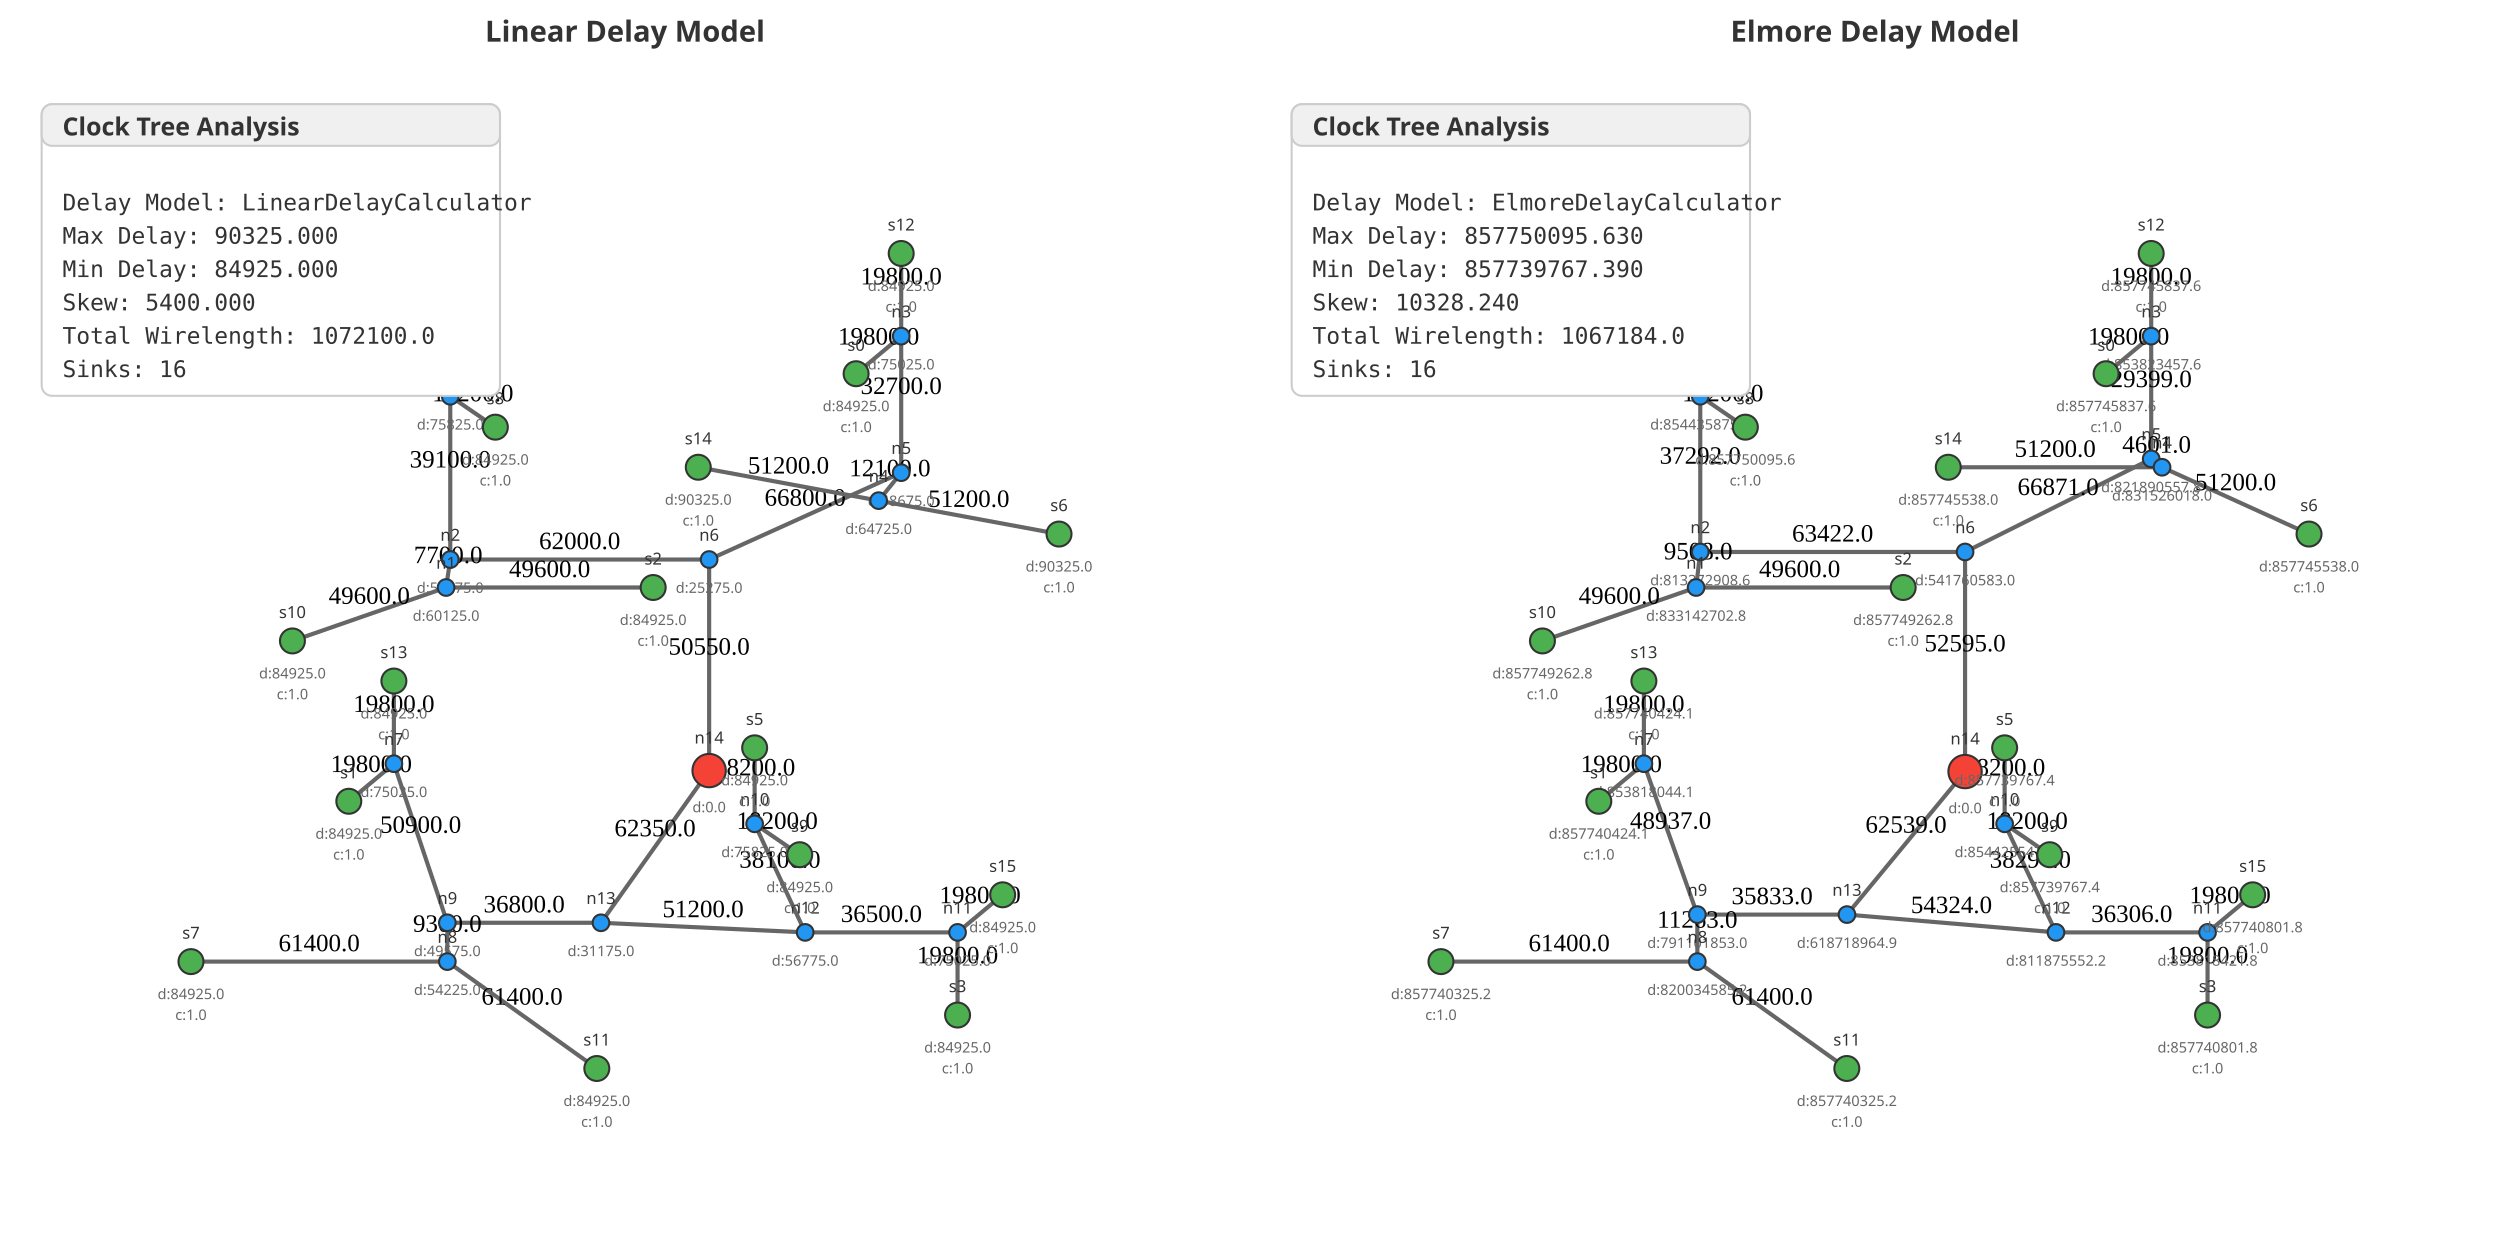
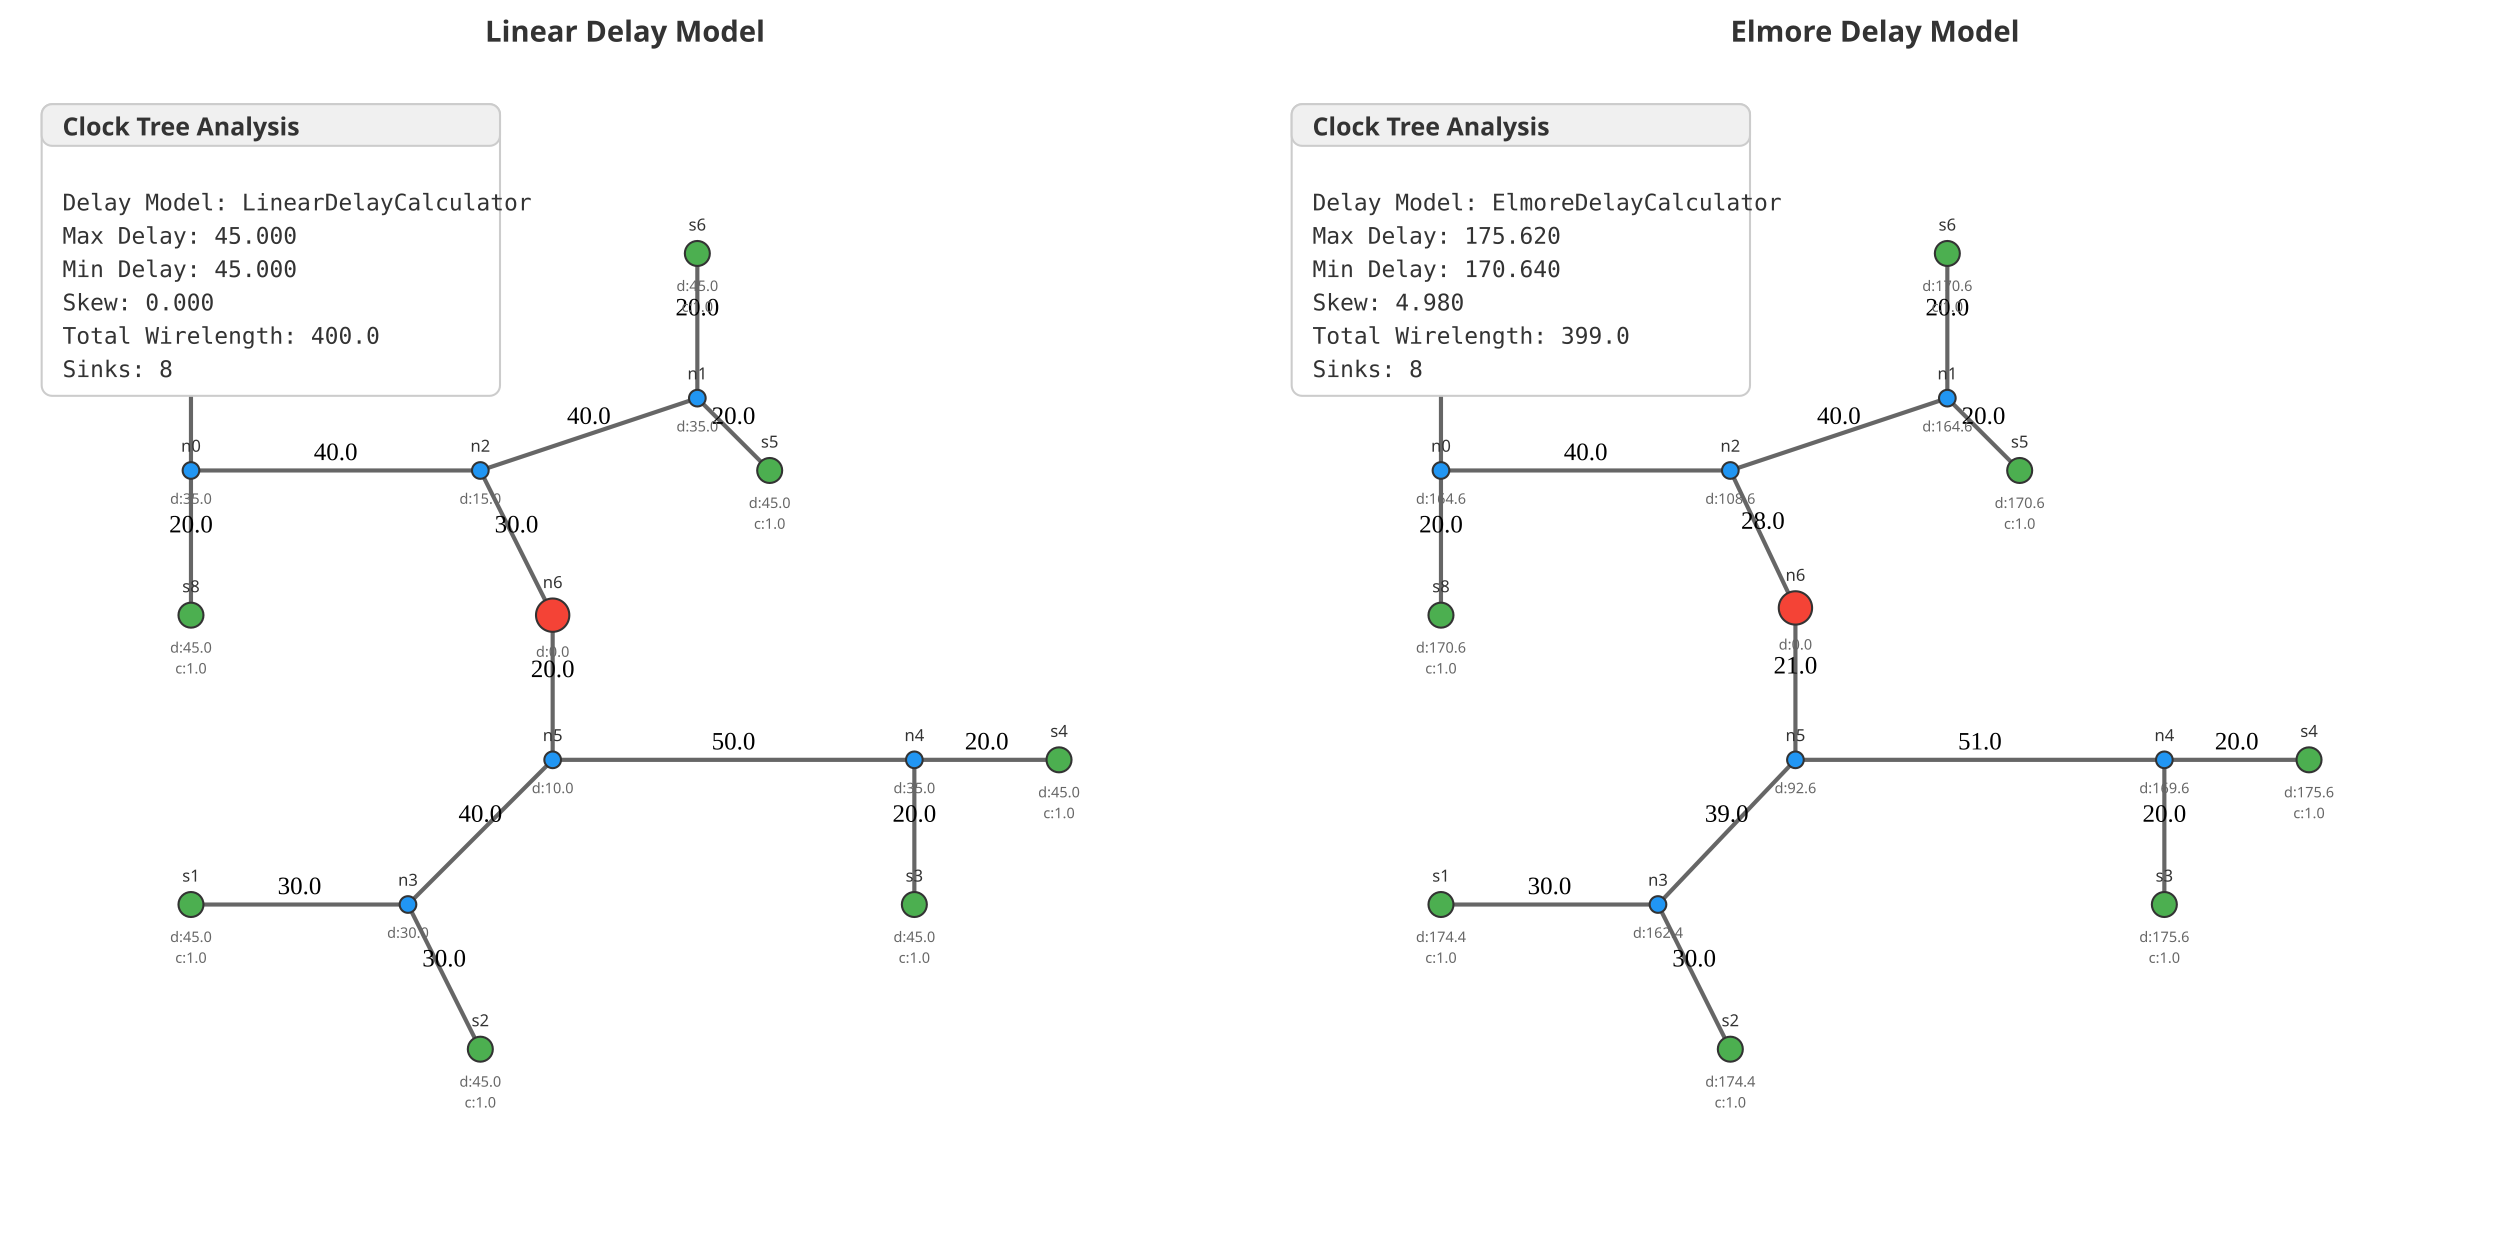
<svg xmlns="http://www.w3.org/2000/svg" width="1200" height="600">
  <style>
  .node-label { font: 8px sans-serif; fill: #333; }
  .delay-label { font: 7px sans-serif; fill: #666; }
  .title { font: 14px sans-serif; fill: #333; font-weight: bold; }
  .comparison-label { font: 10px sans-serif; fill: #333; }
</style>
  <rect width="100%" height="100%" fill="white" />
  <text x="300" y="20" class="title" text-anchor="middle">Linear Delay Model</text>
  <g transform="translate(10, 40)">
-     <line x1="330.384" y1="329.883" x2="330.384" y2="228.572" stroke="#666666" stroke-width="2" stroke-linecap="round" />
-     <text x="330.384" y="274.228" class="wire-label" text-anchor="middle">50550.0</text>
-     <line x1="330.384" y1="228.572" x2="206.126" y2="228.572" stroke="#666666" stroke-width="2" stroke-linecap="round" />
-     <text x="268.255" y="223.572" class="wire-label" text-anchor="middle">62000.0</text>
-     <line x1="206.126" y1="228.572" x2="206.126" y2="150.209" stroke="#666666" stroke-width="2" stroke-linecap="round" />
-     <text x="206.126" y="184.391" class="wire-label" text-anchor="middle">39100.0</text>
-     <line x1="206.126" y1="150.209" x2="206.126" y2="113.733" stroke="#666666" stroke-width="2" stroke-linecap="round" />
-     <text x="206.126" y="126.971" class="wire-label" text-anchor="middle">18200.0</text>
-     <line x1="206.126" y1="150.209" x2="227.771" y2="165.04" stroke="#666666" stroke-width="2" stroke-linecap="round" />
-     <text x="216.948" y="152.625" class="wire-label" text-anchor="middle">18200.0</text>
-     <line x1="206.126" y1="228.572" x2="204.121" y2="242" stroke="#666666" stroke-width="2" stroke-linecap="round" />
-     <text x="205.123" y="230.286" class="wire-label" text-anchor="middle">7700.0</text>
-     <line x1="204.121" y1="242" x2="130.368" y2="267.654" stroke="#666666" stroke-width="2" stroke-linecap="round" />
-     <text x="167.245" y="249.827" class="wire-label" text-anchor="middle">49600.0</text>
-     <line x1="204.121" y1="242" x2="303.528" y2="242" stroke="#666666" stroke-width="2" stroke-linecap="round" />
-     <text x="253.825" y="237" class="wire-label" text-anchor="middle">49600.0</text>
-     <line x1="330.384" y1="228.572" x2="422.576" y2="186.886" stroke="#666666" stroke-width="2" stroke-linecap="round" />
-     <text x="376.48" y="202.729" class="wire-label" text-anchor="middle">66800.0</text>
-     <line x1="422.576" y1="186.886" x2="422.576" y2="121.349" stroke="#666666" stroke-width="2" stroke-linecap="round" />
-     <text x="422.576" y="149.117" class="wire-label" text-anchor="middle">32700.0</text>
-     <line x1="422.576" y1="121.349" x2="400.931" y2="139.387" stroke="#666666" stroke-width="2" stroke-linecap="round" />
-     <text x="411.753" y="125.368" class="wire-label" text-anchor="middle">19800.0</text>
-     <line x1="422.576" y1="121.349" x2="422.576" y2="81.667" stroke="#666666" stroke-width="2" stroke-linecap="round" />
-     <text x="422.576" y="96.508" class="wire-label" text-anchor="middle">19800.0</text>
-     <line x1="422.576" y1="186.886" x2="411.753" y2="200.313" stroke="#666666" stroke-width="2" stroke-linecap="round" />
-     <text x="417.165" y="188.599" class="wire-label" text-anchor="middle">12100.0</text>
-     <line x1="411.753" y1="200.313" x2="325.173" y2="184.28" stroke="#666666" stroke-width="2" stroke-linecap="round" />
-     <text x="368.463" y="187.297" class="wire-label" text-anchor="middle">51200.0</text>
-     <line x1="411.753" y1="200.313" x2="498.333" y2="216.347" stroke="#666666" stroke-width="2" stroke-linecap="round" />
-     <text x="455.043" y="203.33" class="wire-label" text-anchor="middle">51200.0</text>
-     <line x1="330.384" y1="329.883" x2="278.476" y2="402.935" stroke="#666666" stroke-width="2" stroke-linecap="round" />
-     <text x="304.43" y="361.409" class="wire-label" text-anchor="middle">62350.0</text>
-     <line x1="278.476" y1="402.935" x2="204.723" y2="402.935" stroke="#666666" stroke-width="2" stroke-linecap="round" />
-     <text x="241.599" y="397.935" class="wire-label" text-anchor="middle">36800.0</text>
-     <line x1="204.723" y1="402.935" x2="179.069" y2="326.576" stroke="#666666" stroke-width="2" stroke-linecap="round" />
-     <text x="191.896" y="359.755" class="wire-label" text-anchor="middle">50900.0</text>
-     <line x1="179.069" y1="326.576" x2="157.424" y2="344.614" stroke="#666666" stroke-width="2" stroke-linecap="round" />
-     <text x="168.247" y="330.595" class="wire-label" text-anchor="middle">19800.0</text>
-     <line x1="179.069" y1="326.576" x2="179.069" y2="286.894" stroke="#666666" stroke-width="2" stroke-linecap="round" />
-     <text x="179.069" y="301.735" class="wire-label" text-anchor="middle">19800.0</text>
-     <line x1="204.723" y1="402.935" x2="204.723" y2="421.574" stroke="#666666" stroke-width="2" stroke-linecap="round" />
-     <text x="204.723" y="407.254" class="wire-label" text-anchor="middle">9300.0</text>
-     <line x1="204.723" y1="421.574" x2="81.667" y2="421.574" stroke="#666666" stroke-width="2" stroke-linecap="round" />
-     <text x="143.195" y="416.574" class="wire-label" text-anchor="middle">61400.0</text>
-     <line x1="204.723" y1="421.574" x2="276.472" y2="472.88" stroke="#666666" stroke-width="2" stroke-linecap="round" />
-     <text x="240.597" y="442.227" class="wire-label" text-anchor="middle">61400.0</text>
-     <line x1="278.476" y1="402.935" x2="376.48" y2="407.544" stroke="#666666" stroke-width="2" stroke-linecap="round" />
-     <text x="327.478" y="400.24" class="wire-label" text-anchor="middle">51200.0</text>
-     <line x1="376.48" y1="407.544" x2="352.229" y2="355.436" stroke="#666666" stroke-width="2" stroke-linecap="round" />
-     <text x="364.355" y="376.49" class="wire-label" text-anchor="middle">38100.0</text>
-     <line x1="352.229" y1="355.436" x2="352.229" y2="318.96" stroke="#666666" stroke-width="2" stroke-linecap="round" />
-     <text x="352.229" y="332.198" class="wire-label" text-anchor="middle">18200.0</text>
-     <line x1="352.229" y1="355.436" x2="373.874" y2="370.267" stroke="#666666" stroke-width="2" stroke-linecap="round" />
-     <text x="363.052" y="357.852" class="wire-label" text-anchor="middle">18200.0</text>
-     <line x1="376.48" y1="407.544" x2="449.632" y2="407.544" stroke="#666666" stroke-width="2" stroke-linecap="round" />
-     <text x="413.056" y="402.544" class="wire-label" text-anchor="middle">36500.0</text>
-     <line x1="449.632" y1="407.544" x2="449.632" y2="447.227" stroke="#666666" stroke-width="2" stroke-linecap="round" />
-     <text x="449.632" y="422.386" class="wire-label" text-anchor="middle">19800.0</text>
-     <line x1="449.632" y1="407.544" x2="471.277" y2="389.507" stroke="#666666" stroke-width="2" stroke-linecap="round" />
-     <text x="460.455" y="393.526" class="wire-label" text-anchor="middle">19800.0</text>
-     <circle cx="330.384" cy="329.883" r="8" fill="#F44336" stroke="#333" stroke-width="1" />
-     <text x="330.384" y="316.883" class="node-label" text-anchor="middle">n14</text>
-     <text x="330.384" y="349.883" class="delay-label" text-anchor="middle">d:0.0</text>
-     <circle cx="330.384" cy="228.572" r="4" fill="#2196F3" stroke="#333" stroke-width="1" />
-     <text x="330.384" y="219.572" class="node-label" text-anchor="middle">n6</text>
-     <text x="330.384" y="244.572" class="delay-label" text-anchor="middle">d:25275.0</text>
-     <circle cx="206.126" cy="228.572" r="4" fill="#2196F3" stroke="#333" stroke-width="1" />
-     <text x="206.126" y="219.572" class="node-label" text-anchor="middle">n2</text>
-     <text x="206.126" y="244.572" class="delay-label" text-anchor="middle">d:56275.0</text>
-     <circle cx="206.126" cy="150.209" r="4" fill="#2196F3" stroke="#333" stroke-width="1" />
-     <text x="206.126" y="141.209" class="node-label" text-anchor="middle">n0</text>
-     <text x="206.126" y="166.209" class="delay-label" text-anchor="middle">d:75825.0</text>
-     <circle cx="206.126" cy="113.733" r="6" fill="#4CAF50" stroke="#333" stroke-width="1" />
-     <text x="206.126" y="102.733" class="node-label" text-anchor="middle">s4</text>
-     <text x="206.126" y="131.733" class="delay-label" text-anchor="middle">d:84925.0</text>
-     <text x="206.126" y="141.733" class="delay-label" text-anchor="middle">c:1.0</text>
-     <circle cx="227.771" cy="165.04" r="6" fill="#4CAF50" stroke="#333" stroke-width="1" />
-     <text x="227.771" y="154.04" class="node-label" text-anchor="middle">s8</text>
-     <text x="227.771" y="183.04" class="delay-label" text-anchor="middle">d:84925.0</text>
-     <text x="227.771" y="193.04" class="delay-label" text-anchor="middle">c:1.0</text>
-     <circle cx="204.121" cy="242" r="4" fill="#2196F3" stroke="#333" stroke-width="1" />
-     <text x="204.121" y="233" class="node-label" text-anchor="middle">n1</text>
-     <text x="204.121" y="258" class="delay-label" text-anchor="middle">d:60125.0</text>
-     <circle cx="130.368" cy="267.654" r="6" fill="#4CAF50" stroke="#333" stroke-width="1" />
-     <text x="130.368" y="256.654" class="node-label" text-anchor="middle">s10</text>
-     <text x="130.368" y="285.654" class="delay-label" text-anchor="middle">d:84925.0</text>
-     <text x="130.368" y="295.654" class="delay-label" text-anchor="middle">c:1.0</text>
-     <circle cx="303.528" cy="242" r="6" fill="#4CAF50" stroke="#333" stroke-width="1" />
-     <text x="303.528" y="231" class="node-label" text-anchor="middle">s2</text>
-     <text x="303.528" y="260" class="delay-label" text-anchor="middle">d:84925.0</text>
-     <text x="303.528" y="270" class="delay-label" text-anchor="middle">c:1.0</text>
-     <circle cx="422.576" cy="186.886" r="4" fill="#2196F3" stroke="#333" stroke-width="1" />
-     <text x="422.576" y="177.886" class="node-label" text-anchor="middle">n5</text>
-     <text x="422.576" y="202.886" class="delay-label" text-anchor="middle">d:58675.0</text>
-     <circle cx="422.576" cy="121.349" r="4" fill="#2196F3" stroke="#333" stroke-width="1" />
-     <text x="422.576" y="112.349" class="node-label" text-anchor="middle">n3</text>
-     <text x="422.576" y="137.349" class="delay-label" text-anchor="middle">d:75025.0</text>
-     <circle cx="400.931" cy="139.387" r="6" fill="#4CAF50" stroke="#333" stroke-width="1" />
-     <text x="400.931" y="128.387" class="node-label" text-anchor="middle">s0</text>
-     <text x="400.931" y="157.387" class="delay-label" text-anchor="middle">d:84925.0</text>
-     <text x="400.931" y="167.387" class="delay-label" text-anchor="middle">c:1.0</text>
-     <circle cx="422.576" cy="81.667" r="6" fill="#4CAF50" stroke="#333" stroke-width="1" />
-     <text x="422.576" y="70.667" class="node-label" text-anchor="middle">s12</text>
-     <text x="422.576" y="99.667" class="delay-label" text-anchor="middle">d:84925.0</text>
-     <text x="422.576" y="109.667" class="delay-label" text-anchor="middle">c:1.0</text>
-     <circle cx="411.753" cy="200.313" r="4" fill="#2196F3" stroke="#333" stroke-width="1" />
-     <text x="411.753" y="191.313" class="node-label" text-anchor="middle">n4</text>
-     <text x="411.753" y="216.313" class="delay-label" text-anchor="middle">d:64725.0</text>
-     <circle cx="325.173" cy="184.28" r="6" fill="#4CAF50" stroke="#333" stroke-width="1" />
-     <text x="325.173" y="173.28" class="node-label" text-anchor="middle">s14</text>
-     <text x="325.173" y="202.28" class="delay-label" text-anchor="middle">d:90325.0</text>
-     <text x="325.173" y="212.28" class="delay-label" text-anchor="middle">c:1.0</text>
-     <circle cx="498.333" cy="216.347" r="6" fill="#4CAF50" stroke="#333" stroke-width="1" />
-     <text x="498.333" y="205.347" class="node-label" text-anchor="middle">s6</text>
-     <text x="498.333" y="234.347" class="delay-label" text-anchor="middle">d:90325.0</text>
-     <text x="498.333" y="244.347" class="delay-label" text-anchor="middle">c:1.0</text>
-     <circle cx="278.476" cy="402.935" r="4" fill="#2196F3" stroke="#333" stroke-width="1" />
-     <text x="278.476" y="393.935" class="node-label" text-anchor="middle">n13</text>
-     <text x="278.476" y="418.935" class="delay-label" text-anchor="middle">d:31175.0</text>
-     <circle cx="204.723" cy="402.935" r="4" fill="#2196F3" stroke="#333" stroke-width="1" />
-     <text x="204.723" y="393.935" class="node-label" text-anchor="middle">n9</text>
-     <text x="204.723" y="418.935" class="delay-label" text-anchor="middle">d:49575.0</text>
-     <circle cx="179.069" cy="326.576" r="4" fill="#2196F3" stroke="#333" stroke-width="1" />
-     <text x="179.069" y="317.576" class="node-label" text-anchor="middle">n7</text>
-     <text x="179.069" y="342.576" class="delay-label" text-anchor="middle">d:75025.0</text>
-     <circle cx="157.424" cy="344.614" r="6" fill="#4CAF50" stroke="#333" stroke-width="1" />
-     <text x="157.424" y="333.614" class="node-label" text-anchor="middle">s1</text>
-     <text x="157.424" y="362.614" class="delay-label" text-anchor="middle">d:84925.0</text>
-     <text x="157.424" y="372.614" class="delay-label" text-anchor="middle">c:1.0</text>
-     <circle cx="179.069" cy="286.894" r="6" fill="#4CAF50" stroke="#333" stroke-width="1" />
-     <text x="179.069" y="275.894" class="node-label" text-anchor="middle">s13</text>
-     <text x="179.069" y="304.894" class="delay-label" text-anchor="middle">d:84925.0</text>
-     <text x="179.069" y="314.894" class="delay-label" text-anchor="middle">c:1.0</text>
-     <circle cx="204.723" cy="421.574" r="4" fill="#2196F3" stroke="#333" stroke-width="1" />
-     <text x="204.723" y="412.574" class="node-label" text-anchor="middle">n8</text>
-     <text x="204.723" y="437.574" class="delay-label" text-anchor="middle">d:54225.0</text>
-     <circle cx="81.667" cy="421.574" r="6" fill="#4CAF50" stroke="#333" stroke-width="1" />
-     <text x="81.667" y="410.574" class="node-label" text-anchor="middle">s7</text>
-     <text x="81.667" y="439.574" class="delay-label" text-anchor="middle">d:84925.0</text>
-     <text x="81.667" y="449.574" class="delay-label" text-anchor="middle">c:1.0</text>
-     <circle cx="276.472" cy="472.88" r="6" fill="#4CAF50" stroke="#333" stroke-width="1" />
-     <text x="276.472" y="461.88" class="node-label" text-anchor="middle">s11</text>
-     <text x="276.472" y="490.88" class="delay-label" text-anchor="middle">d:84925.0</text>
-     <text x="276.472" y="500.88" class="delay-label" text-anchor="middle">c:1.0</text>
-     <circle cx="376.48" cy="407.544" r="4" fill="#2196F3" stroke="#333" stroke-width="1" />
-     <text x="376.48" y="398.544" class="node-label" text-anchor="middle">n12</text>
-     <text x="376.48" y="423.544" class="delay-label" text-anchor="middle">d:56775.0</text>
-     <circle cx="352.229" cy="355.436" r="4" fill="#2196F3" stroke="#333" stroke-width="1" />
-     <text x="352.229" y="346.436" class="node-label" text-anchor="middle">n10</text>
-     <text x="352.229" y="371.436" class="delay-label" text-anchor="middle">d:75825.0</text>
-     <circle cx="352.229" cy="318.96" r="6" fill="#4CAF50" stroke="#333" stroke-width="1" />
-     <text x="352.229" y="307.96" class="node-label" text-anchor="middle">s5</text>
-     <text x="352.229" y="336.96" class="delay-label" text-anchor="middle">d:84925.0</text>
-     <text x="352.229" y="346.96" class="delay-label" text-anchor="middle">c:1.0</text>
-     <circle cx="373.874" cy="370.267" r="6" fill="#4CAF50" stroke="#333" stroke-width="1" />
-     <text x="373.874" y="359.267" class="node-label" text-anchor="middle">s9</text>
-     <text x="373.874" y="388.267" class="delay-label" text-anchor="middle">d:84925.0</text>
-     <text x="373.874" y="398.267" class="delay-label" text-anchor="middle">c:1.0</text>
-     <circle cx="449.632" cy="407.544" r="4" fill="#2196F3" stroke="#333" stroke-width="1" />
-     <text x="449.632" y="398.544" class="node-label" text-anchor="middle">n11</text>
-     <text x="449.632" y="423.544" class="delay-label" text-anchor="middle">d:75025.0</text>
-     <circle cx="449.632" cy="447.227" r="6" fill="#4CAF50" stroke="#333" stroke-width="1" />
-     <text x="449.632" y="436.227" class="node-label" text-anchor="middle">s3</text>
-     <text x="449.632" y="465.227" class="delay-label" text-anchor="middle">d:84925.0</text>
-     <text x="449.632" y="475.227" class="delay-label" text-anchor="middle">c:1.0</text>
-     <circle cx="471.277" cy="389.507" r="6" fill="#4CAF50" stroke="#333" stroke-width="1" />
-     <text x="471.277" y="378.507" class="node-label" text-anchor="middle">s15</text>
-     <text x="471.277" y="407.507" class="delay-label" text-anchor="middle">d:84925.0</text>
-     <text x="471.277" y="417.507" class="delay-label" text-anchor="middle">c:1.0</text>
+     <line x1="255.278" y1="255.278" x2="220.556" y2="185.833" stroke="#666666" stroke-width="2" stroke-linecap="round" />
+     <text x="237.917" y="215.556" class="wire-label" text-anchor="middle">30.0</text>
+     <line x1="220.556" y1="185.833" x2="81.667" y2="185.833" stroke="#666666" stroke-width="2" stroke-linecap="round" />
+     <text x="151.111" y="180.833" class="wire-label" text-anchor="middle">40.0</text>
+     <line x1="81.667" y1="185.833" x2="81.667" y2="116.389" stroke="#666666" stroke-width="2" stroke-linecap="round" />
+     <text x="81.667" y="146.111" class="wire-label" text-anchor="middle">20.0</text>
+     <line x1="81.667" y1="185.833" x2="81.667" y2="255.278" stroke="#666666" stroke-width="2" stroke-linecap="round" />
+     <text x="81.667" y="215.556" class="wire-label" text-anchor="middle">20.0</text>
+     <line x1="220.556" y1="185.833" x2="324.722" y2="151.111" stroke="#666666" stroke-width="2" stroke-linecap="round" />
+     <text x="272.639" y="163.472" class="wire-label" text-anchor="middle">40.0</text>
+     <line x1="324.722" y1="151.111" x2="324.722" y2="81.667" stroke="#666666" stroke-width="2" stroke-linecap="round" />
+     <text x="324.722" y="111.389" class="wire-label" text-anchor="middle">20.0</text>
+     <line x1="324.722" y1="151.111" x2="359.444" y2="185.833" stroke="#666666" stroke-width="2" stroke-linecap="round" />
+     <text x="342.083" y="163.472" class="wire-label" text-anchor="middle">20.0</text>
+     <line x1="255.278" y1="255.278" x2="255.278" y2="324.722" stroke="#666666" stroke-width="2" stroke-linecap="round" />
+     <text x="255.278" y="285.0" class="wire-label" text-anchor="middle">20.0</text>
+     <line x1="255.278" y1="324.722" x2="185.833" y2="394.167" stroke="#666666" stroke-width="2" stroke-linecap="round" />
+     <text x="220.556" y="354.444" class="wire-label" text-anchor="middle">40.0</text>
+     <line x1="185.833" y1="394.167" x2="81.667" y2="394.167" stroke="#666666" stroke-width="2" stroke-linecap="round" />
+     <text x="133.75" y="389.167" class="wire-label" text-anchor="middle">30.0</text>
+     <line x1="185.833" y1="394.167" x2="220.556" y2="463.611" stroke="#666666" stroke-width="2" stroke-linecap="round" />
+     <text x="203.194" y="423.889" class="wire-label" text-anchor="middle">30.0</text>
+     <line x1="255.278" y1="324.722" x2="428.889" y2="324.722" stroke="#666666" stroke-width="2" stroke-linecap="round" />
+     <text x="342.083" y="319.722" class="wire-label" text-anchor="middle">50.0</text>
+     <line x1="428.889" y1="324.722" x2="498.333" y2="324.722" stroke="#666666" stroke-width="2" stroke-linecap="round" />
+     <text x="463.611" y="319.722" class="wire-label" text-anchor="middle">20.0</text>
+     <line x1="428.889" y1="324.722" x2="428.889" y2="394.167" stroke="#666666" stroke-width="2" stroke-linecap="round" />
+     <text x="428.889" y="354.444" class="wire-label" text-anchor="middle">20.0</text>
+     <circle cx="255.278" cy="255.278" r="8" fill="#F44336" stroke="#333" stroke-width="1" />
+     <text x="255.278" y="242.278" class="node-label" text-anchor="middle">n6</text>
+     <text x="255.278" y="275.278" class="delay-label" text-anchor="middle">d:0.0</text>
+     <circle cx="220.556" cy="185.833" r="4" fill="#2196F3" stroke="#333" stroke-width="1" />
+     <text x="220.556" y="176.833" class="node-label" text-anchor="middle">n2</text>
+     <text x="220.556" y="201.833" class="delay-label" text-anchor="middle">d:15.0</text>
+     <circle cx="81.667" cy="185.833" r="4" fill="#2196F3" stroke="#333" stroke-width="1" />
+     <text x="81.667" y="176.833" class="node-label" text-anchor="middle">n0</text>
+     <text x="81.667" y="201.833" class="delay-label" text-anchor="middle">d:35.0</text>
+     <circle cx="81.667" cy="116.389" r="6" fill="#4CAF50" stroke="#333" stroke-width="1" />
+     <text x="81.667" y="105.389" class="node-label" text-anchor="middle">s7</text>
+     <text x="81.667" y="134.389" class="delay-label" text-anchor="middle">d:45.0</text>
+     <text x="81.667" y="144.389" class="delay-label" text-anchor="middle">c:1.0</text>
+     <circle cx="81.667" cy="255.278" r="6" fill="#4CAF50" stroke="#333" stroke-width="1" />
+     <text x="81.667" y="244.278" class="node-label" text-anchor="middle">s8</text>
+     <text x="81.667" y="273.278" class="delay-label" text-anchor="middle">d:45.0</text>
+     <text x="81.667" y="283.278" class="delay-label" text-anchor="middle">c:1.0</text>
+     <circle cx="324.722" cy="151.111" r="4" fill="#2196F3" stroke="#333" stroke-width="1" />
+     <text x="324.722" y="142.111" class="node-label" text-anchor="middle">n1</text>
+     <text x="324.722" y="167.111" class="delay-label" text-anchor="middle">d:35.0</text>
+     <circle cx="324.722" cy="81.667" r="6" fill="#4CAF50" stroke="#333" stroke-width="1" />
+     <text x="324.722" y="70.667" class="node-label" text-anchor="middle">s6</text>
+     <text x="324.722" y="99.667" class="delay-label" text-anchor="middle">d:45.0</text>
+     <text x="324.722" y="109.667" class="delay-label" text-anchor="middle">c:1.0</text>
+     <circle cx="359.444" cy="185.833" r="6" fill="#4CAF50" stroke="#333" stroke-width="1" />
+     <text x="359.444" y="174.833" class="node-label" text-anchor="middle">s5</text>
+     <text x="359.444" y="203.833" class="delay-label" text-anchor="middle">d:45.0</text>
+     <text x="359.444" y="213.833" class="delay-label" text-anchor="middle">c:1.0</text>
+     <circle cx="255.278" cy="324.722" r="4" fill="#2196F3" stroke="#333" stroke-width="1" />
+     <text x="255.278" y="315.722" class="node-label" text-anchor="middle">n5</text>
+     <text x="255.278" y="340.722" class="delay-label" text-anchor="middle">d:10.0</text>
+     <circle cx="185.833" cy="394.167" r="4" fill="#2196F3" stroke="#333" stroke-width="1" />
+     <text x="185.833" y="385.167" class="node-label" text-anchor="middle">n3</text>
+     <text x="185.833" y="410.167" class="delay-label" text-anchor="middle">d:30.0</text>
+     <circle cx="81.667" cy="394.167" r="6" fill="#4CAF50" stroke="#333" stroke-width="1" />
+     <text x="81.667" y="383.167" class="node-label" text-anchor="middle">s1</text>
+     <text x="81.667" y="412.167" class="delay-label" text-anchor="middle">d:45.0</text>
+     <text x="81.667" y="422.167" class="delay-label" text-anchor="middle">c:1.0</text>
+     <circle cx="220.556" cy="463.611" r="6" fill="#4CAF50" stroke="#333" stroke-width="1" />
+     <text x="220.556" y="452.611" class="node-label" text-anchor="middle">s2</text>
+     <text x="220.556" y="481.611" class="delay-label" text-anchor="middle">d:45.0</text>
+     <text x="220.556" y="491.611" class="delay-label" text-anchor="middle">c:1.0</text>
+     <circle cx="428.889" cy="324.722" r="4" fill="#2196F3" stroke="#333" stroke-width="1" />
+     <text x="428.889" y="315.722" class="node-label" text-anchor="middle">n4</text>
+     <text x="428.889" y="340.722" class="delay-label" text-anchor="middle">d:35.0</text>
+     <circle cx="498.333" cy="324.722" r="6" fill="#4CAF50" stroke="#333" stroke-width="1" />
+     <text x="498.333" y="313.722" class="node-label" text-anchor="middle">s4</text>
+     <text x="498.333" y="342.722" class="delay-label" text-anchor="middle">d:45.0</text>
+     <text x="498.333" y="352.722" class="delay-label" text-anchor="middle">c:1.0</text>
+     <circle cx="428.889" cy="394.167" r="6" fill="#4CAF50" stroke="#333" stroke-width="1" />
+     <text x="428.889" y="383.167" class="node-label" text-anchor="middle">s3</text>
+     <text x="428.889" y="412.167" class="delay-label" text-anchor="middle">d:45.0</text>
+     <text x="428.889" y="422.167" class="delay-label" text-anchor="middle">c:1.0</text>
    <g class="analysis-info">
      <rect x="10" y="10" width="220" height="140" fill="white" stroke="#ccc" stroke-width="1" rx="5" />
      <rect x="10" y="10" width="220" height="20" fill="#f0f0f0" stroke="#ccc" stroke-width="1" rx="5" />
      <text x="20" y="25" font-family="sans-serif" font-size="12" font-weight="bold" fill="#333">Clock Tree Analysis</text>
      <text x="20" y="45" font-family="monospace" font-size="11" fill="#333">
        <tspan x="20" y="61">Delay Model: LinearDelayCalculator</tspan>
-         <tspan x="20" y="77">Max Delay: 90325.000</tspan>
-         <tspan x="20" y="93">Min Delay: 84925.000</tspan>
-         <tspan x="20" y="109">Skew: 5400.000</tspan>
-         <tspan x="20" y="125">Total Wirelength: 1072100.0</tspan>
-         <tspan x="20" y="141">Sinks: 16</tspan>
+         <tspan x="20" y="77">Max Delay: 45.000</tspan>
+         <tspan x="20" y="93">Min Delay: 45.000</tspan>
+         <tspan x="20" y="109">Skew: 0.000</tspan>
+         <tspan x="20" y="125">Total Wirelength: 400.0</tspan>
+         <tspan x="20" y="141">Sinks: 8</tspan>
      </text>
    </g>
  </g>
  <text x="900" y="20" class="title" text-anchor="middle">Elmore Delay Model</text>
  <g transform="translate(610, 40)">
-     <line x1="333.234" y1="330.358" x2="333.234" y2="224.949" stroke="#666666" stroke-width="2" stroke-linecap="round" />
-     <text x="333.234" y="272.653" class="wire-label" text-anchor="middle">52595.0</text>
-     <line x1="333.234" y1="224.949" x2="206.126" y2="224.949" stroke="#666666" stroke-width="2" stroke-linecap="round" />
-     <text x="269.68" y="219.949" class="wire-label" text-anchor="middle">63422.0</text>
-     <line x1="206.126" y1="224.949" x2="206.126" y2="150.209" stroke="#666666" stroke-width="2" stroke-linecap="round" />
-     <text x="206.126" y="182.579" class="wire-label" text-anchor="middle">37292.0</text>
-     <line x1="206.126" y1="150.209" x2="206.126" y2="113.733" stroke="#666666" stroke-width="2" stroke-linecap="round" />
-     <text x="206.126" y="126.971" class="wire-label" text-anchor="middle">18200.0</text>
-     <line x1="206.126" y1="150.209" x2="227.771" y2="165.04" stroke="#666666" stroke-width="2" stroke-linecap="round" />
-     <text x="216.948" y="152.625" class="wire-label" text-anchor="middle">18200.0</text>
-     <line x1="206.126" y1="224.949" x2="204.121" y2="242" stroke="#666666" stroke-width="2" stroke-linecap="round" />
-     <text x="205.123" y="228.474" class="wire-label" text-anchor="middle">9508.0</text>
-     <line x1="204.121" y1="242" x2="130.368" y2="267.654" stroke="#666666" stroke-width="2" stroke-linecap="round" />
-     <text x="167.245" y="249.827" class="wire-label" text-anchor="middle">49600.0</text>
-     <line x1="204.121" y1="242" x2="303.528" y2="242" stroke="#666666" stroke-width="2" stroke-linecap="round" />
-     <text x="253.825" y="237" class="wire-label" text-anchor="middle">49600.0</text>
-     <line x1="333.234" y1="224.949" x2="422.576" y2="180.27" stroke="#666666" stroke-width="2" stroke-linecap="round" />
-     <text x="377.905" y="197.609" class="wire-label" text-anchor="middle">66871.0</text>
-     <line x1="422.576" y1="180.27" x2="422.576" y2="121.349" stroke="#666666" stroke-width="2" stroke-linecap="round" />
-     <text x="422.576" y="145.809" class="wire-label" text-anchor="middle">29399.0</text>
-     <line x1="422.576" y1="121.349" x2="400.931" y2="139.387" stroke="#666666" stroke-width="2" stroke-linecap="round" />
-     <text x="411.753" y="125.368" class="wire-label" text-anchor="middle">19800.0</text>
-     <line x1="422.576" y1="121.349" x2="422.576" y2="81.667" stroke="#666666" stroke-width="2" stroke-linecap="round" />
-     <text x="422.576" y="96.508" class="wire-label" text-anchor="middle">19800.0</text>
-     <line x1="422.576" y1="180.27" x2="427.787" y2="184.28" stroke="#666666" stroke-width="2" stroke-linecap="round" />
-     <text x="425.181" y="177.275" class="wire-label" text-anchor="middle">4601.0</text>
-     <line x1="427.787" y1="184.28" x2="325.173" y2="184.28" stroke="#666666" stroke-width="2" stroke-linecap="round" />
-     <text x="376.48" y="179.28" class="wire-label" text-anchor="middle">51200.0</text>
-     <line x1="427.787" y1="184.28" x2="498.333" y2="216.347" stroke="#666666" stroke-width="2" stroke-linecap="round" />
-     <text x="463.06" y="195.313" class="wire-label" text-anchor="middle">51200.0</text>
-     <line x1="333.234" y1="330.358" x2="276.538" y2="399.001" stroke="#666666" stroke-width="2" stroke-linecap="round" />
-     <text x="304.886" y="359.679" class="wire-label" text-anchor="middle">62539.0</text>
-     <line x1="276.538" y1="399.001" x2="204.723" y2="399.001" stroke="#666666" stroke-width="2" stroke-linecap="round" />
-     <text x="240.63" y="394.001" class="wire-label" text-anchor="middle">35833.0</text>
-     <line x1="204.723" y1="399.001" x2="179.069" y2="326.576" stroke="#666666" stroke-width="2" stroke-linecap="round" />
-     <text x="191.896" y="357.788" class="wire-label" text-anchor="middle">48937.0</text>
-     <line x1="179.069" y1="326.576" x2="157.424" y2="344.614" stroke="#666666" stroke-width="2" stroke-linecap="round" />
-     <text x="168.247" y="330.595" class="wire-label" text-anchor="middle">19800.0</text>
-     <line x1="179.069" y1="326.576" x2="179.069" y2="286.894" stroke="#666666" stroke-width="2" stroke-linecap="round" />
-     <text x="179.069" y="301.735" class="wire-label" text-anchor="middle">19800.0</text>
-     <line x1="204.723" y1="399.001" x2="204.723" y2="421.574" stroke="#666666" stroke-width="2" stroke-linecap="round" />
-     <text x="204.723" y="405.287" class="wire-label" text-anchor="middle">11263.0</text>
-     <line x1="204.723" y1="421.574" x2="81.667" y2="421.574" stroke="#666666" stroke-width="2" stroke-linecap="round" />
-     <text x="143.195" y="416.574" class="wire-label" text-anchor="middle">61400.0</text>
-     <line x1="204.723" y1="421.574" x2="276.472" y2="472.88" stroke="#666666" stroke-width="2" stroke-linecap="round" />
-     <text x="240.597" y="442.227" class="wire-label" text-anchor="middle">61400.0</text>
-     <line x1="276.538" y1="399.001" x2="376.869" y2="407.544" stroke="#666666" stroke-width="2" stroke-linecap="round" />
-     <text x="326.703" y="398.273" class="wire-label" text-anchor="middle">54324.0</text>
-     <line x1="376.869" y1="407.544" x2="352.229" y2="355.436" stroke="#666666" stroke-width="2" stroke-linecap="round" />
-     <text x="364.549" y="376.49" class="wire-label" text-anchor="middle">38294.0</text>
-     <line x1="352.229" y1="355.436" x2="352.229" y2="318.96" stroke="#666666" stroke-width="2" stroke-linecap="round" />
-     <text x="352.229" y="332.198" class="wire-label" text-anchor="middle">18200.0</text>
-     <line x1="352.229" y1="355.436" x2="373.874" y2="370.267" stroke="#666666" stroke-width="2" stroke-linecap="round" />
-     <text x="363.052" y="357.852" class="wire-label" text-anchor="middle">18200.0</text>
-     <line x1="376.869" y1="407.544" x2="449.632" y2="407.544" stroke="#666666" stroke-width="2" stroke-linecap="round" />
-     <text x="413.25" y="402.544" class="wire-label" text-anchor="middle">36306.0</text>
-     <line x1="449.632" y1="407.544" x2="449.632" y2="447.227" stroke="#666666" stroke-width="2" stroke-linecap="round" />
-     <text x="449.632" y="422.386" class="wire-label" text-anchor="middle">19800.0</text>
-     <line x1="449.632" y1="407.544" x2="471.277" y2="389.507" stroke="#666666" stroke-width="2" stroke-linecap="round" />
-     <text x="460.455" y="393.526" class="wire-label" text-anchor="middle">19800.0</text>
-     <circle cx="333.234" cy="330.358" r="8" fill="#F44336" stroke="#333" stroke-width="1" />
-     <text x="333.234" y="317.358" class="node-label" text-anchor="middle">n14</text>
-     <text x="333.234" y="350.358" class="delay-label" text-anchor="middle">d:0.0</text>
-     <circle cx="333.234" cy="224.949" r="4" fill="#2196F3" stroke="#333" stroke-width="1" />
-     <text x="333.234" y="215.949" class="node-label" text-anchor="middle">n6</text>
-     <text x="333.234" y="240.949" class="delay-label" text-anchor="middle">d:541760583.0</text>
-     <circle cx="206.126" cy="224.949" r="4" fill="#2196F3" stroke="#333" stroke-width="1" />
-     <text x="206.126" y="215.949" class="node-label" text-anchor="middle">n2</text>
-     <text x="206.126" y="240.949" class="delay-label" text-anchor="middle">d:813372908.6</text>
-     <circle cx="206.126" cy="150.209" r="4" fill="#2196F3" stroke="#333" stroke-width="1" />
-     <text x="206.126" y="141.209" class="node-label" text-anchor="middle">n0</text>
-     <text x="206.126" y="166.209" class="delay-label" text-anchor="middle">d:854435875.6</text>
-     <circle cx="206.126" cy="113.733" r="6" fill="#4CAF50" stroke="#333" stroke-width="1" />
-     <text x="206.126" y="102.733" class="node-label" text-anchor="middle">s4</text>
-     <text x="206.126" y="131.733" class="delay-label" text-anchor="middle">d:857750095.6</text>
-     <text x="206.126" y="141.733" class="delay-label" text-anchor="middle">c:1.0</text>
-     <circle cx="227.771" cy="165.04" r="6" fill="#4CAF50" stroke="#333" stroke-width="1" />
-     <text x="227.771" y="154.04" class="node-label" text-anchor="middle">s8</text>
-     <text x="227.771" y="183.04" class="delay-label" text-anchor="middle">d:857750095.6</text>
-     <text x="227.771" y="193.04" class="delay-label" text-anchor="middle">c:1.0</text>
-     <circle cx="204.121" cy="242" r="4" fill="#2196F3" stroke="#333" stroke-width="1" />
-     <text x="204.121" y="233" class="node-label" text-anchor="middle">n1</text>
-     <text x="204.121" y="258" class="delay-label" text-anchor="middle">d:833142702.8</text>
-     <circle cx="130.368" cy="267.654" r="6" fill="#4CAF50" stroke="#333" stroke-width="1" />
-     <text x="130.368" y="256.654" class="node-label" text-anchor="middle">s10</text>
-     <text x="130.368" y="285.654" class="delay-label" text-anchor="middle">d:857749262.8</text>
-     <text x="130.368" y="295.654" class="delay-label" text-anchor="middle">c:1.0</text>
-     <circle cx="303.528" cy="242" r="6" fill="#4CAF50" stroke="#333" stroke-width="1" />
-     <text x="303.528" y="231" class="node-label" text-anchor="middle">s2</text>
-     <text x="303.528" y="260" class="delay-label" text-anchor="middle">d:857749262.8</text>
-     <text x="303.528" y="270" class="delay-label" text-anchor="middle">c:1.0</text>
-     <circle cx="422.576" cy="180.27" r="4" fill="#2196F3" stroke="#333" stroke-width="1" />
-     <text x="422.576" y="171.27" class="node-label" text-anchor="middle">n5</text>
-     <text x="422.576" y="196.27" class="delay-label" text-anchor="middle">d:821890557.8</text>
-     <circle cx="422.576" cy="121.349" r="4" fill="#2196F3" stroke="#333" stroke-width="1" />
-     <text x="422.576" y="112.349" class="node-label" text-anchor="middle">n3</text>
-     <text x="422.576" y="137.349" class="delay-label" text-anchor="middle">d:853823457.6</text>
-     <circle cx="400.931" cy="139.387" r="6" fill="#4CAF50" stroke="#333" stroke-width="1" />
-     <text x="400.931" y="128.387" class="node-label" text-anchor="middle">s0</text>
-     <text x="400.931" y="157.387" class="delay-label" text-anchor="middle">d:857745837.6</text>
-     <text x="400.931" y="167.387" class="delay-label" text-anchor="middle">c:1.0</text>
-     <circle cx="422.576" cy="81.667" r="6" fill="#4CAF50" stroke="#333" stroke-width="1" />
-     <text x="422.576" y="70.667" class="node-label" text-anchor="middle">s12</text>
-     <text x="422.576" y="99.667" class="delay-label" text-anchor="middle">d:857745837.6</text>
-     <text x="422.576" y="109.667" class="delay-label" text-anchor="middle">c:1.0</text>
-     <circle cx="427.787" cy="184.28" r="4" fill="#2196F3" stroke="#333" stroke-width="1" />
-     <text x="427.787" y="175.28" class="node-label" text-anchor="middle">n4</text>
-     <text x="427.787" y="200.28" class="delay-label" text-anchor="middle">d:831526018.0</text>
-     <circle cx="325.173" cy="184.28" r="6" fill="#4CAF50" stroke="#333" stroke-width="1" />
-     <text x="325.173" y="173.28" class="node-label" text-anchor="middle">s14</text>
-     <text x="325.173" y="202.28" class="delay-label" text-anchor="middle">d:857745538.0</text>
-     <text x="325.173" y="212.28" class="delay-label" text-anchor="middle">c:1.0</text>
-     <circle cx="498.333" cy="216.347" r="6" fill="#4CAF50" stroke="#333" stroke-width="1" />
-     <text x="498.333" y="205.347" class="node-label" text-anchor="middle">s6</text>
-     <text x="498.333" y="234.347" class="delay-label" text-anchor="middle">d:857745538.0</text>
-     <text x="498.333" y="244.347" class="delay-label" text-anchor="middle">c:1.0</text>
-     <circle cx="276.538" cy="399.001" r="4" fill="#2196F3" stroke="#333" stroke-width="1" />
-     <text x="276.538" y="390.001" class="node-label" text-anchor="middle">n13</text>
-     <text x="276.538" y="415.001" class="delay-label" text-anchor="middle">d:618718964.9</text>
-     <circle cx="204.723" cy="399.001" r="4" fill="#2196F3" stroke="#333" stroke-width="1" />
-     <text x="204.723" y="390.001" class="node-label" text-anchor="middle">n9</text>
-     <text x="204.723" y="415.001" class="delay-label" text-anchor="middle">d:791101853.0</text>
-     <circle cx="179.069" cy="326.576" r="4" fill="#2196F3" stroke="#333" stroke-width="1" />
-     <text x="179.069" y="317.576" class="node-label" text-anchor="middle">n7</text>
-     <text x="179.069" y="342.576" class="delay-label" text-anchor="middle">d:853818044.1</text>
-     <circle cx="157.424" cy="344.614" r="6" fill="#4CAF50" stroke="#333" stroke-width="1" />
-     <text x="157.424" y="333.614" class="node-label" text-anchor="middle">s1</text>
-     <text x="157.424" y="362.614" class="delay-label" text-anchor="middle">d:857740424.1</text>
-     <text x="157.424" y="372.614" class="delay-label" text-anchor="middle">c:1.0</text>
-     <circle cx="179.069" cy="286.894" r="6" fill="#4CAF50" stroke="#333" stroke-width="1" />
-     <text x="179.069" y="275.894" class="node-label" text-anchor="middle">s13</text>
-     <text x="179.069" y="304.894" class="delay-label" text-anchor="middle">d:857740424.1</text>
-     <text x="179.069" y="314.894" class="delay-label" text-anchor="middle">c:1.0</text>
-     <circle cx="204.723" cy="421.574" r="4" fill="#2196F3" stroke="#333" stroke-width="1" />
-     <text x="204.723" y="412.574" class="node-label" text-anchor="middle">n8</text>
-     <text x="204.723" y="437.574" class="delay-label" text-anchor="middle">d:820034585.2</text>
-     <circle cx="81.667" cy="421.574" r="6" fill="#4CAF50" stroke="#333" stroke-width="1" />
-     <text x="81.667" y="410.574" class="node-label" text-anchor="middle">s7</text>
-     <text x="81.667" y="439.574" class="delay-label" text-anchor="middle">d:857740325.2</text>
-     <text x="81.667" y="449.574" class="delay-label" text-anchor="middle">c:1.0</text>
-     <circle cx="276.472" cy="472.88" r="6" fill="#4CAF50" stroke="#333" stroke-width="1" />
-     <text x="276.472" y="461.88" class="node-label" text-anchor="middle">s11</text>
-     <text x="276.472" y="490.88" class="delay-label" text-anchor="middle">d:857740325.2</text>
-     <text x="276.472" y="500.88" class="delay-label" text-anchor="middle">c:1.0</text>
-     <circle cx="376.869" cy="407.544" r="4" fill="#2196F3" stroke="#333" stroke-width="1" />
-     <text x="376.869" y="398.544" class="node-label" text-anchor="middle">n12</text>
-     <text x="376.869" y="423.544" class="delay-label" text-anchor="middle">d:811875552.2</text>
-     <circle cx="352.229" cy="355.436" r="4" fill="#2196F3" stroke="#333" stroke-width="1" />
-     <text x="352.229" y="346.436" class="node-label" text-anchor="middle">n10</text>
-     <text x="352.229" y="371.436" class="delay-label" text-anchor="middle">d:854425547.4</text>
-     <circle cx="352.229" cy="318.96" r="6" fill="#4CAF50" stroke="#333" stroke-width="1" />
-     <text x="352.229" y="307.96" class="node-label" text-anchor="middle">s5</text>
-     <text x="352.229" y="336.96" class="delay-label" text-anchor="middle">d:857739767.4</text>
-     <text x="352.229" y="346.96" class="delay-label" text-anchor="middle">c:1.0</text>
-     <circle cx="373.874" cy="370.267" r="6" fill="#4CAF50" stroke="#333" stroke-width="1" />
-     <text x="373.874" y="359.267" class="node-label" text-anchor="middle">s9</text>
-     <text x="373.874" y="388.267" class="delay-label" text-anchor="middle">d:857739767.4</text>
-     <text x="373.874" y="398.267" class="delay-label" text-anchor="middle">c:1.0</text>
-     <circle cx="449.632" cy="407.544" r="4" fill="#2196F3" stroke="#333" stroke-width="1" />
-     <text x="449.632" y="398.544" class="node-label" text-anchor="middle">n11</text>
-     <text x="449.632" y="423.544" class="delay-label" text-anchor="middle">d:853818421.8</text>
-     <circle cx="449.632" cy="447.227" r="6" fill="#4CAF50" stroke="#333" stroke-width="1" />
-     <text x="449.632" y="436.227" class="node-label" text-anchor="middle">s3</text>
-     <text x="449.632" y="465.227" class="delay-label" text-anchor="middle">d:857740801.8</text>
-     <text x="449.632" y="475.227" class="delay-label" text-anchor="middle">c:1.0</text>
-     <circle cx="471.277" cy="389.507" r="6" fill="#4CAF50" stroke="#333" stroke-width="1" />
-     <text x="471.277" y="378.507" class="node-label" text-anchor="middle">s15</text>
-     <text x="471.277" y="407.507" class="delay-label" text-anchor="middle">d:857740801.8</text>
-     <text x="471.277" y="417.507" class="delay-label" text-anchor="middle">c:1.0</text>
+     <line x1="251.806" y1="251.806" x2="220.556" y2="185.833" stroke="#666666" stroke-width="2" stroke-linecap="round" />
+     <text x="236.181" y="213.819" class="wire-label" text-anchor="middle">28.0</text>
+     <line x1="220.556" y1="185.833" x2="81.667" y2="185.833" stroke="#666666" stroke-width="2" stroke-linecap="round" />
+     <text x="151.111" y="180.833" class="wire-label" text-anchor="middle">40.0</text>
+     <line x1="81.667" y1="185.833" x2="81.667" y2="116.389" stroke="#666666" stroke-width="2" stroke-linecap="round" />
+     <text x="81.667" y="146.111" class="wire-label" text-anchor="middle">20.0</text>
+     <line x1="81.667" y1="185.833" x2="81.667" y2="255.278" stroke="#666666" stroke-width="2" stroke-linecap="round" />
+     <text x="81.667" y="215.556" class="wire-label" text-anchor="middle">20.0</text>
+     <line x1="220.556" y1="185.833" x2="324.722" y2="151.111" stroke="#666666" stroke-width="2" stroke-linecap="round" />
+     <text x="272.639" y="163.472" class="wire-label" text-anchor="middle">40.0</text>
+     <line x1="324.722" y1="151.111" x2="324.722" y2="81.667" stroke="#666666" stroke-width="2" stroke-linecap="round" />
+     <text x="324.722" y="111.389" class="wire-label" text-anchor="middle">20.0</text>
+     <line x1="324.722" y1="151.111" x2="359.444" y2="185.833" stroke="#666666" stroke-width="2" stroke-linecap="round" />
+     <text x="342.083" y="163.472" class="wire-label" text-anchor="middle">20.0</text>
+     <line x1="251.806" y1="251.806" x2="251.806" y2="324.722" stroke="#666666" stroke-width="2" stroke-linecap="round" />
+     <text x="251.806" y="283.264" class="wire-label" text-anchor="middle">21.0</text>
+     <line x1="251.806" y1="324.722" x2="185.833" y2="394.167" stroke="#666666" stroke-width="2" stroke-linecap="round" />
+     <text x="218.819" y="354.444" class="wire-label" text-anchor="middle">39.0</text>
+     <line x1="185.833" y1="394.167" x2="81.667" y2="394.167" stroke="#666666" stroke-width="2" stroke-linecap="round" />
+     <text x="133.75" y="389.167" class="wire-label" text-anchor="middle">30.0</text>
+     <line x1="185.833" y1="394.167" x2="220.556" y2="463.611" stroke="#666666" stroke-width="2" stroke-linecap="round" />
+     <text x="203.194" y="423.889" class="wire-label" text-anchor="middle">30.0</text>
+     <line x1="251.806" y1="324.722" x2="428.889" y2="324.722" stroke="#666666" stroke-width="2" stroke-linecap="round" />
+     <text x="340.347" y="319.722" class="wire-label" text-anchor="middle">51.0</text>
+     <line x1="428.889" y1="324.722" x2="498.333" y2="324.722" stroke="#666666" stroke-width="2" stroke-linecap="round" />
+     <text x="463.611" y="319.722" class="wire-label" text-anchor="middle">20.0</text>
+     <line x1="428.889" y1="324.722" x2="428.889" y2="394.167" stroke="#666666" stroke-width="2" stroke-linecap="round" />
+     <text x="428.889" y="354.444" class="wire-label" text-anchor="middle">20.0</text>
+     <circle cx="251.806" cy="251.806" r="8" fill="#F44336" stroke="#333" stroke-width="1" />
+     <text x="251.806" y="238.806" class="node-label" text-anchor="middle">n6</text>
+     <text x="251.806" y="271.806" class="delay-label" text-anchor="middle">d:0.0</text>
+     <circle cx="220.556" cy="185.833" r="4" fill="#2196F3" stroke="#333" stroke-width="1" />
+     <text x="220.556" y="176.833" class="node-label" text-anchor="middle">n2</text>
+     <text x="220.556" y="201.833" class="delay-label" text-anchor="middle">d:108.6</text>
+     <circle cx="81.667" cy="185.833" r="4" fill="#2196F3" stroke="#333" stroke-width="1" />
+     <text x="81.667" y="176.833" class="node-label" text-anchor="middle">n0</text>
+     <text x="81.667" y="201.833" class="delay-label" text-anchor="middle">d:164.6</text>
+     <circle cx="81.667" cy="116.389" r="6" fill="#4CAF50" stroke="#333" stroke-width="1" />
+     <text x="81.667" y="105.389" class="node-label" text-anchor="middle">s7</text>
+     <text x="81.667" y="134.389" class="delay-label" text-anchor="middle">d:170.6</text>
+     <text x="81.667" y="144.389" class="delay-label" text-anchor="middle">c:1.0</text>
+     <circle cx="81.667" cy="255.278" r="6" fill="#4CAF50" stroke="#333" stroke-width="1" />
+     <text x="81.667" y="244.278" class="node-label" text-anchor="middle">s8</text>
+     <text x="81.667" y="273.278" class="delay-label" text-anchor="middle">d:170.6</text>
+     <text x="81.667" y="283.278" class="delay-label" text-anchor="middle">c:1.0</text>
+     <circle cx="324.722" cy="151.111" r="4" fill="#2196F3" stroke="#333" stroke-width="1" />
+     <text x="324.722" y="142.111" class="node-label" text-anchor="middle">n1</text>
+     <text x="324.722" y="167.111" class="delay-label" text-anchor="middle">d:164.6</text>
+     <circle cx="324.722" cy="81.667" r="6" fill="#4CAF50" stroke="#333" stroke-width="1" />
+     <text x="324.722" y="70.667" class="node-label" text-anchor="middle">s6</text>
+     <text x="324.722" y="99.667" class="delay-label" text-anchor="middle">d:170.6</text>
+     <text x="324.722" y="109.667" class="delay-label" text-anchor="middle">c:1.0</text>
+     <circle cx="359.444" cy="185.833" r="6" fill="#4CAF50" stroke="#333" stroke-width="1" />
+     <text x="359.444" y="174.833" class="node-label" text-anchor="middle">s5</text>
+     <text x="359.444" y="203.833" class="delay-label" text-anchor="middle">d:170.6</text>
+     <text x="359.444" y="213.833" class="delay-label" text-anchor="middle">c:1.0</text>
+     <circle cx="251.806" cy="324.722" r="4" fill="#2196F3" stroke="#333" stroke-width="1" />
+     <text x="251.806" y="315.722" class="node-label" text-anchor="middle">n5</text>
+     <text x="251.806" y="340.722" class="delay-label" text-anchor="middle">d:92.6</text>
+     <circle cx="185.833" cy="394.167" r="4" fill="#2196F3" stroke="#333" stroke-width="1" />
+     <text x="185.833" y="385.167" class="node-label" text-anchor="middle">n3</text>
+     <text x="185.833" y="410.167" class="delay-label" text-anchor="middle">d:162.4</text>
+     <circle cx="81.667" cy="394.167" r="6" fill="#4CAF50" stroke="#333" stroke-width="1" />
+     <text x="81.667" y="383.167" class="node-label" text-anchor="middle">s1</text>
+     <text x="81.667" y="412.167" class="delay-label" text-anchor="middle">d:174.4</text>
+     <text x="81.667" y="422.167" class="delay-label" text-anchor="middle">c:1.0</text>
+     <circle cx="220.556" cy="463.611" r="6" fill="#4CAF50" stroke="#333" stroke-width="1" />
+     <text x="220.556" y="452.611" class="node-label" text-anchor="middle">s2</text>
+     <text x="220.556" y="481.611" class="delay-label" text-anchor="middle">d:174.4</text>
+     <text x="220.556" y="491.611" class="delay-label" text-anchor="middle">c:1.0</text>
+     <circle cx="428.889" cy="324.722" r="4" fill="#2196F3" stroke="#333" stroke-width="1" />
+     <text x="428.889" y="315.722" class="node-label" text-anchor="middle">n4</text>
+     <text x="428.889" y="340.722" class="delay-label" text-anchor="middle">d:169.6</text>
+     <circle cx="498.333" cy="324.722" r="6" fill="#4CAF50" stroke="#333" stroke-width="1" />
+     <text x="498.333" y="313.722" class="node-label" text-anchor="middle">s4</text>
+     <text x="498.333" y="342.722" class="delay-label" text-anchor="middle">d:175.6</text>
+     <text x="498.333" y="352.722" class="delay-label" text-anchor="middle">c:1.0</text>
+     <circle cx="428.889" cy="394.167" r="6" fill="#4CAF50" stroke="#333" stroke-width="1" />
+     <text x="428.889" y="383.167" class="node-label" text-anchor="middle">s3</text>
+     <text x="428.889" y="412.167" class="delay-label" text-anchor="middle">d:175.6</text>
+     <text x="428.889" y="422.167" class="delay-label" text-anchor="middle">c:1.0</text>
    <g class="analysis-info">
      <rect x="10" y="10" width="220" height="140" fill="white" stroke="#ccc" stroke-width="1" rx="5" />
      <rect x="10" y="10" width="220" height="20" fill="#f0f0f0" stroke="#ccc" stroke-width="1" rx="5" />
      <text x="20" y="25" font-family="sans-serif" font-size="12" font-weight="bold" fill="#333">Clock Tree Analysis</text>
      <text x="20" y="45" font-family="monospace" font-size="11" fill="#333">
        <tspan x="20" y="61">Delay Model: ElmoreDelayCalculator</tspan>
-         <tspan x="20" y="77">Max Delay: 857750095.630</tspan>
-         <tspan x="20" y="93">Min Delay: 857739767.390</tspan>
-         <tspan x="20" y="109">Skew: 10328.240</tspan>
-         <tspan x="20" y="125">Total Wirelength: 1067184.0</tspan>
-         <tspan x="20" y="141">Sinks: 16</tspan>
+         <tspan x="20" y="77">Max Delay: 175.620</tspan>
+         <tspan x="20" y="93">Min Delay: 170.640</tspan>
+         <tspan x="20" y="109">Skew: 4.980</tspan>
+         <tspan x="20" y="125">Total Wirelength: 399.0</tspan>
+         <tspan x="20" y="141">Sinks: 8</tspan>
      </text>
    </g>
  </g>
</svg>
